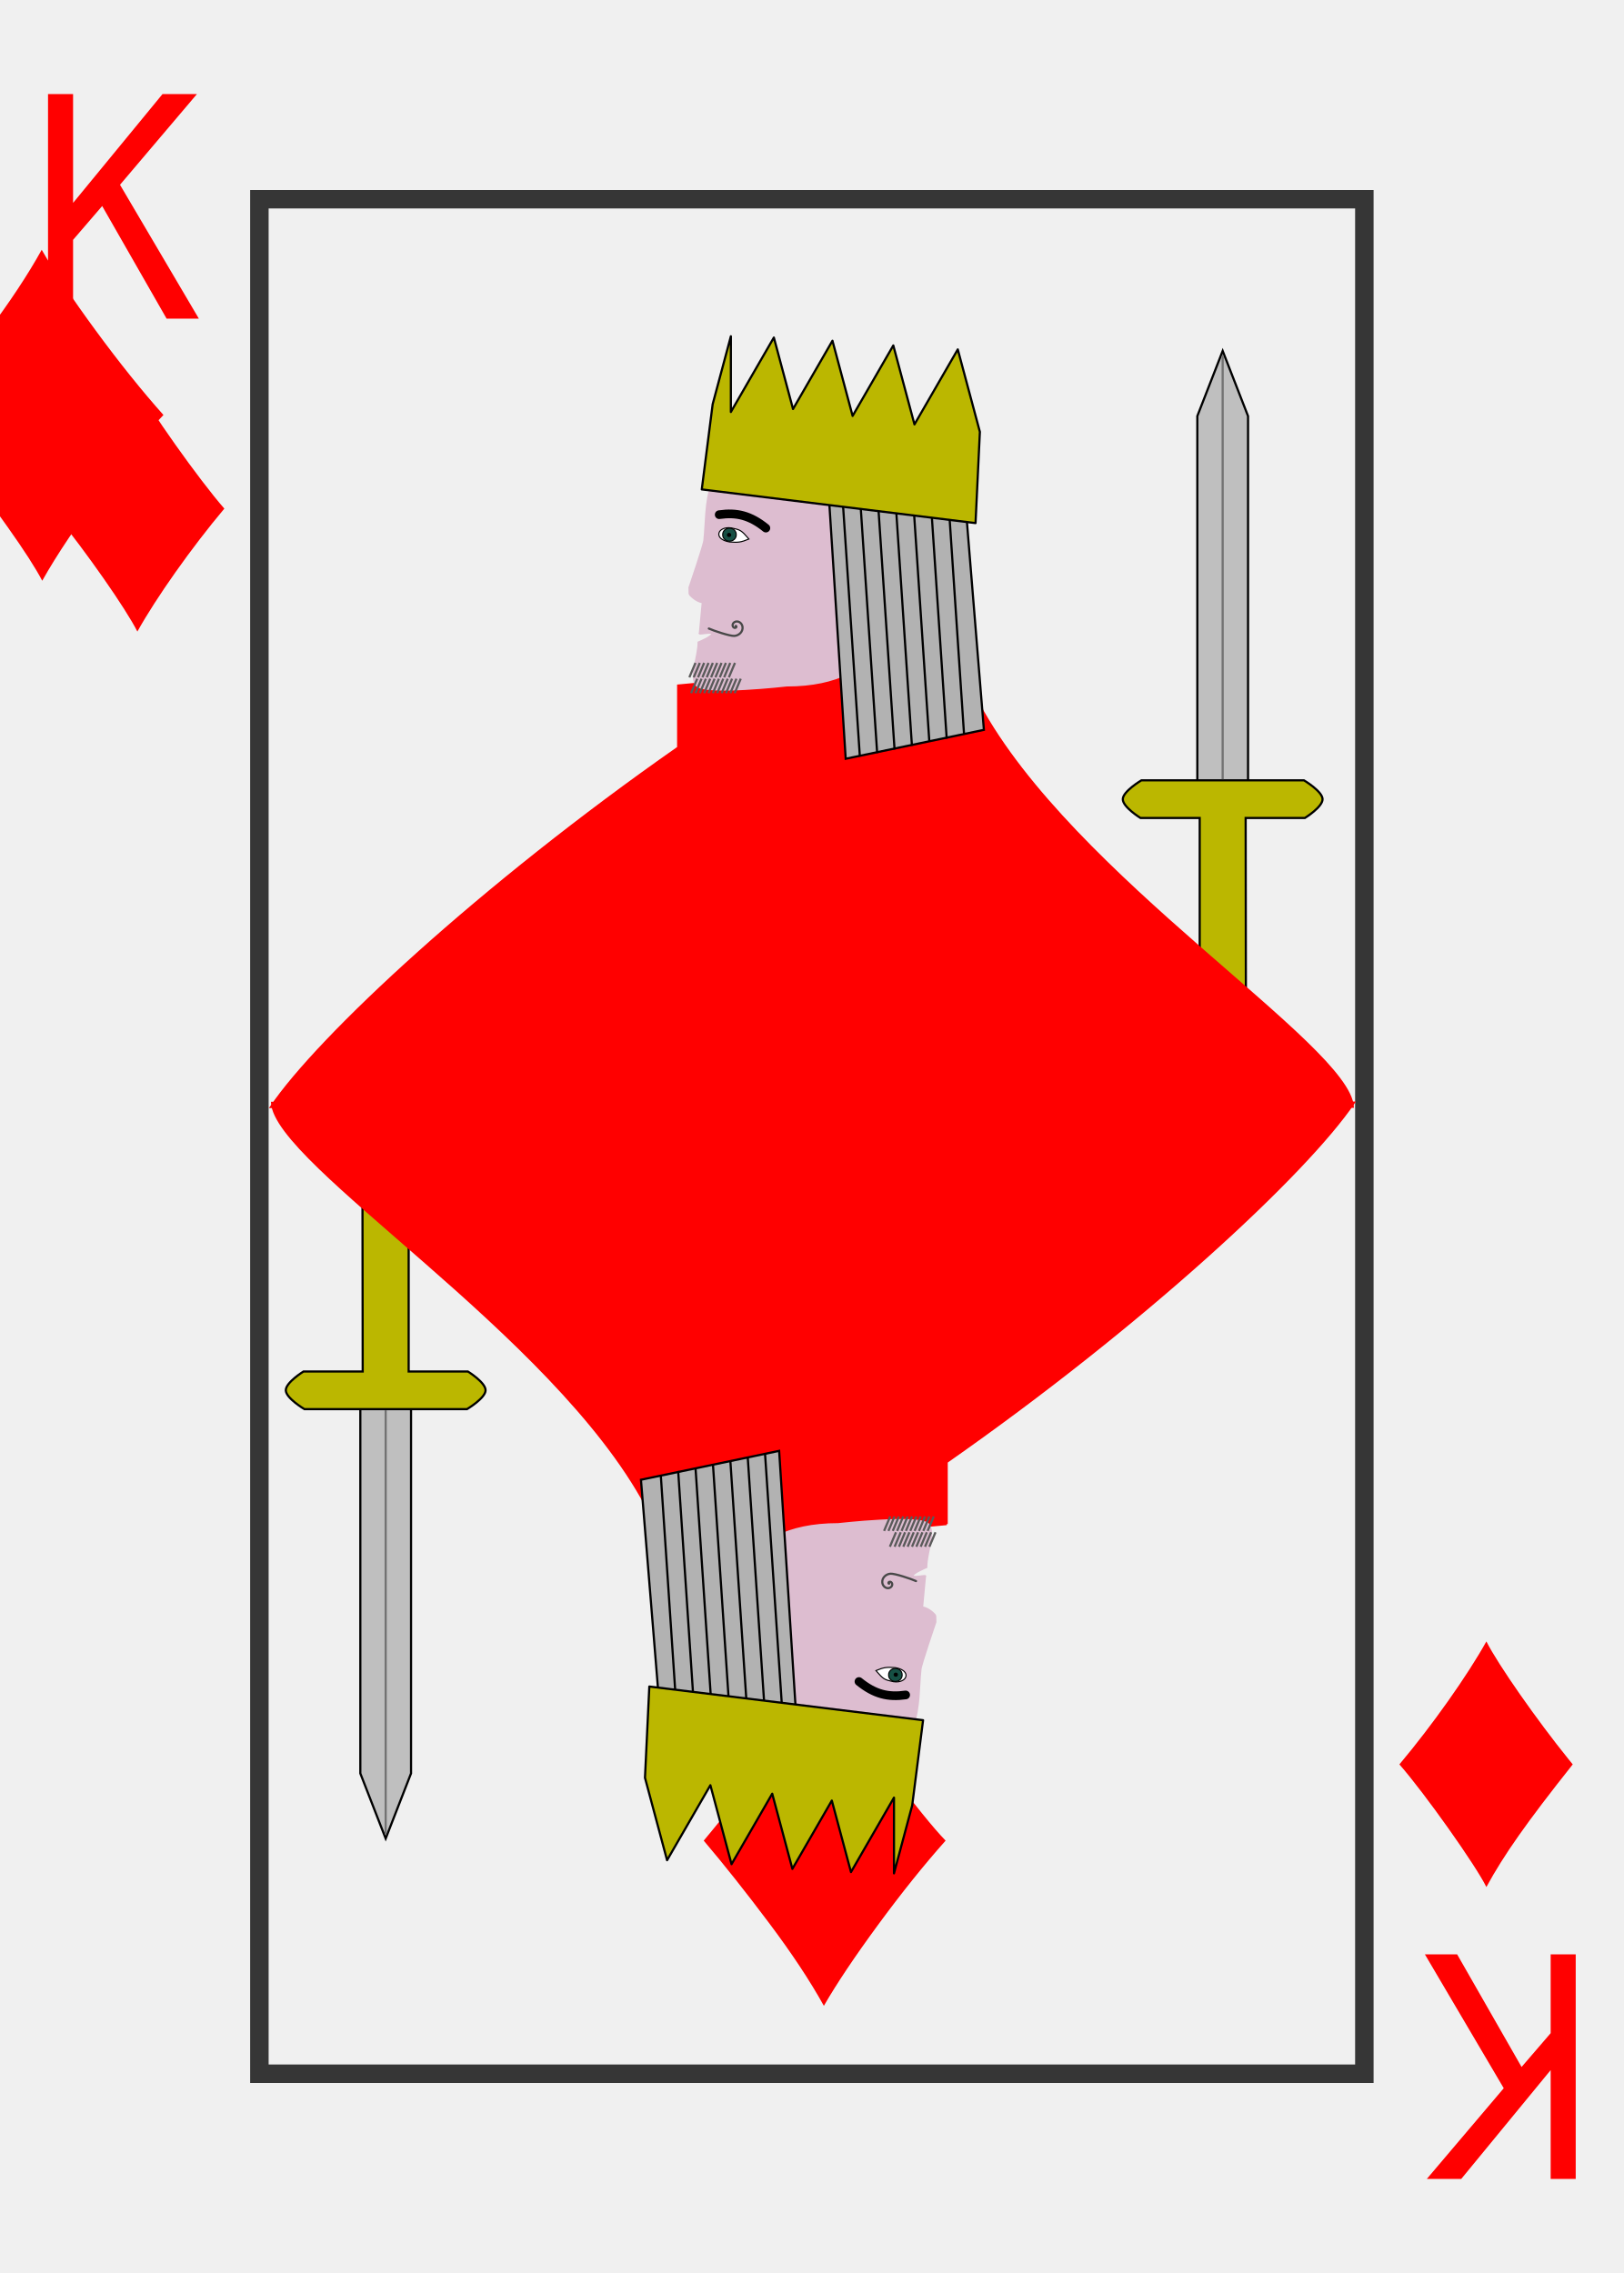
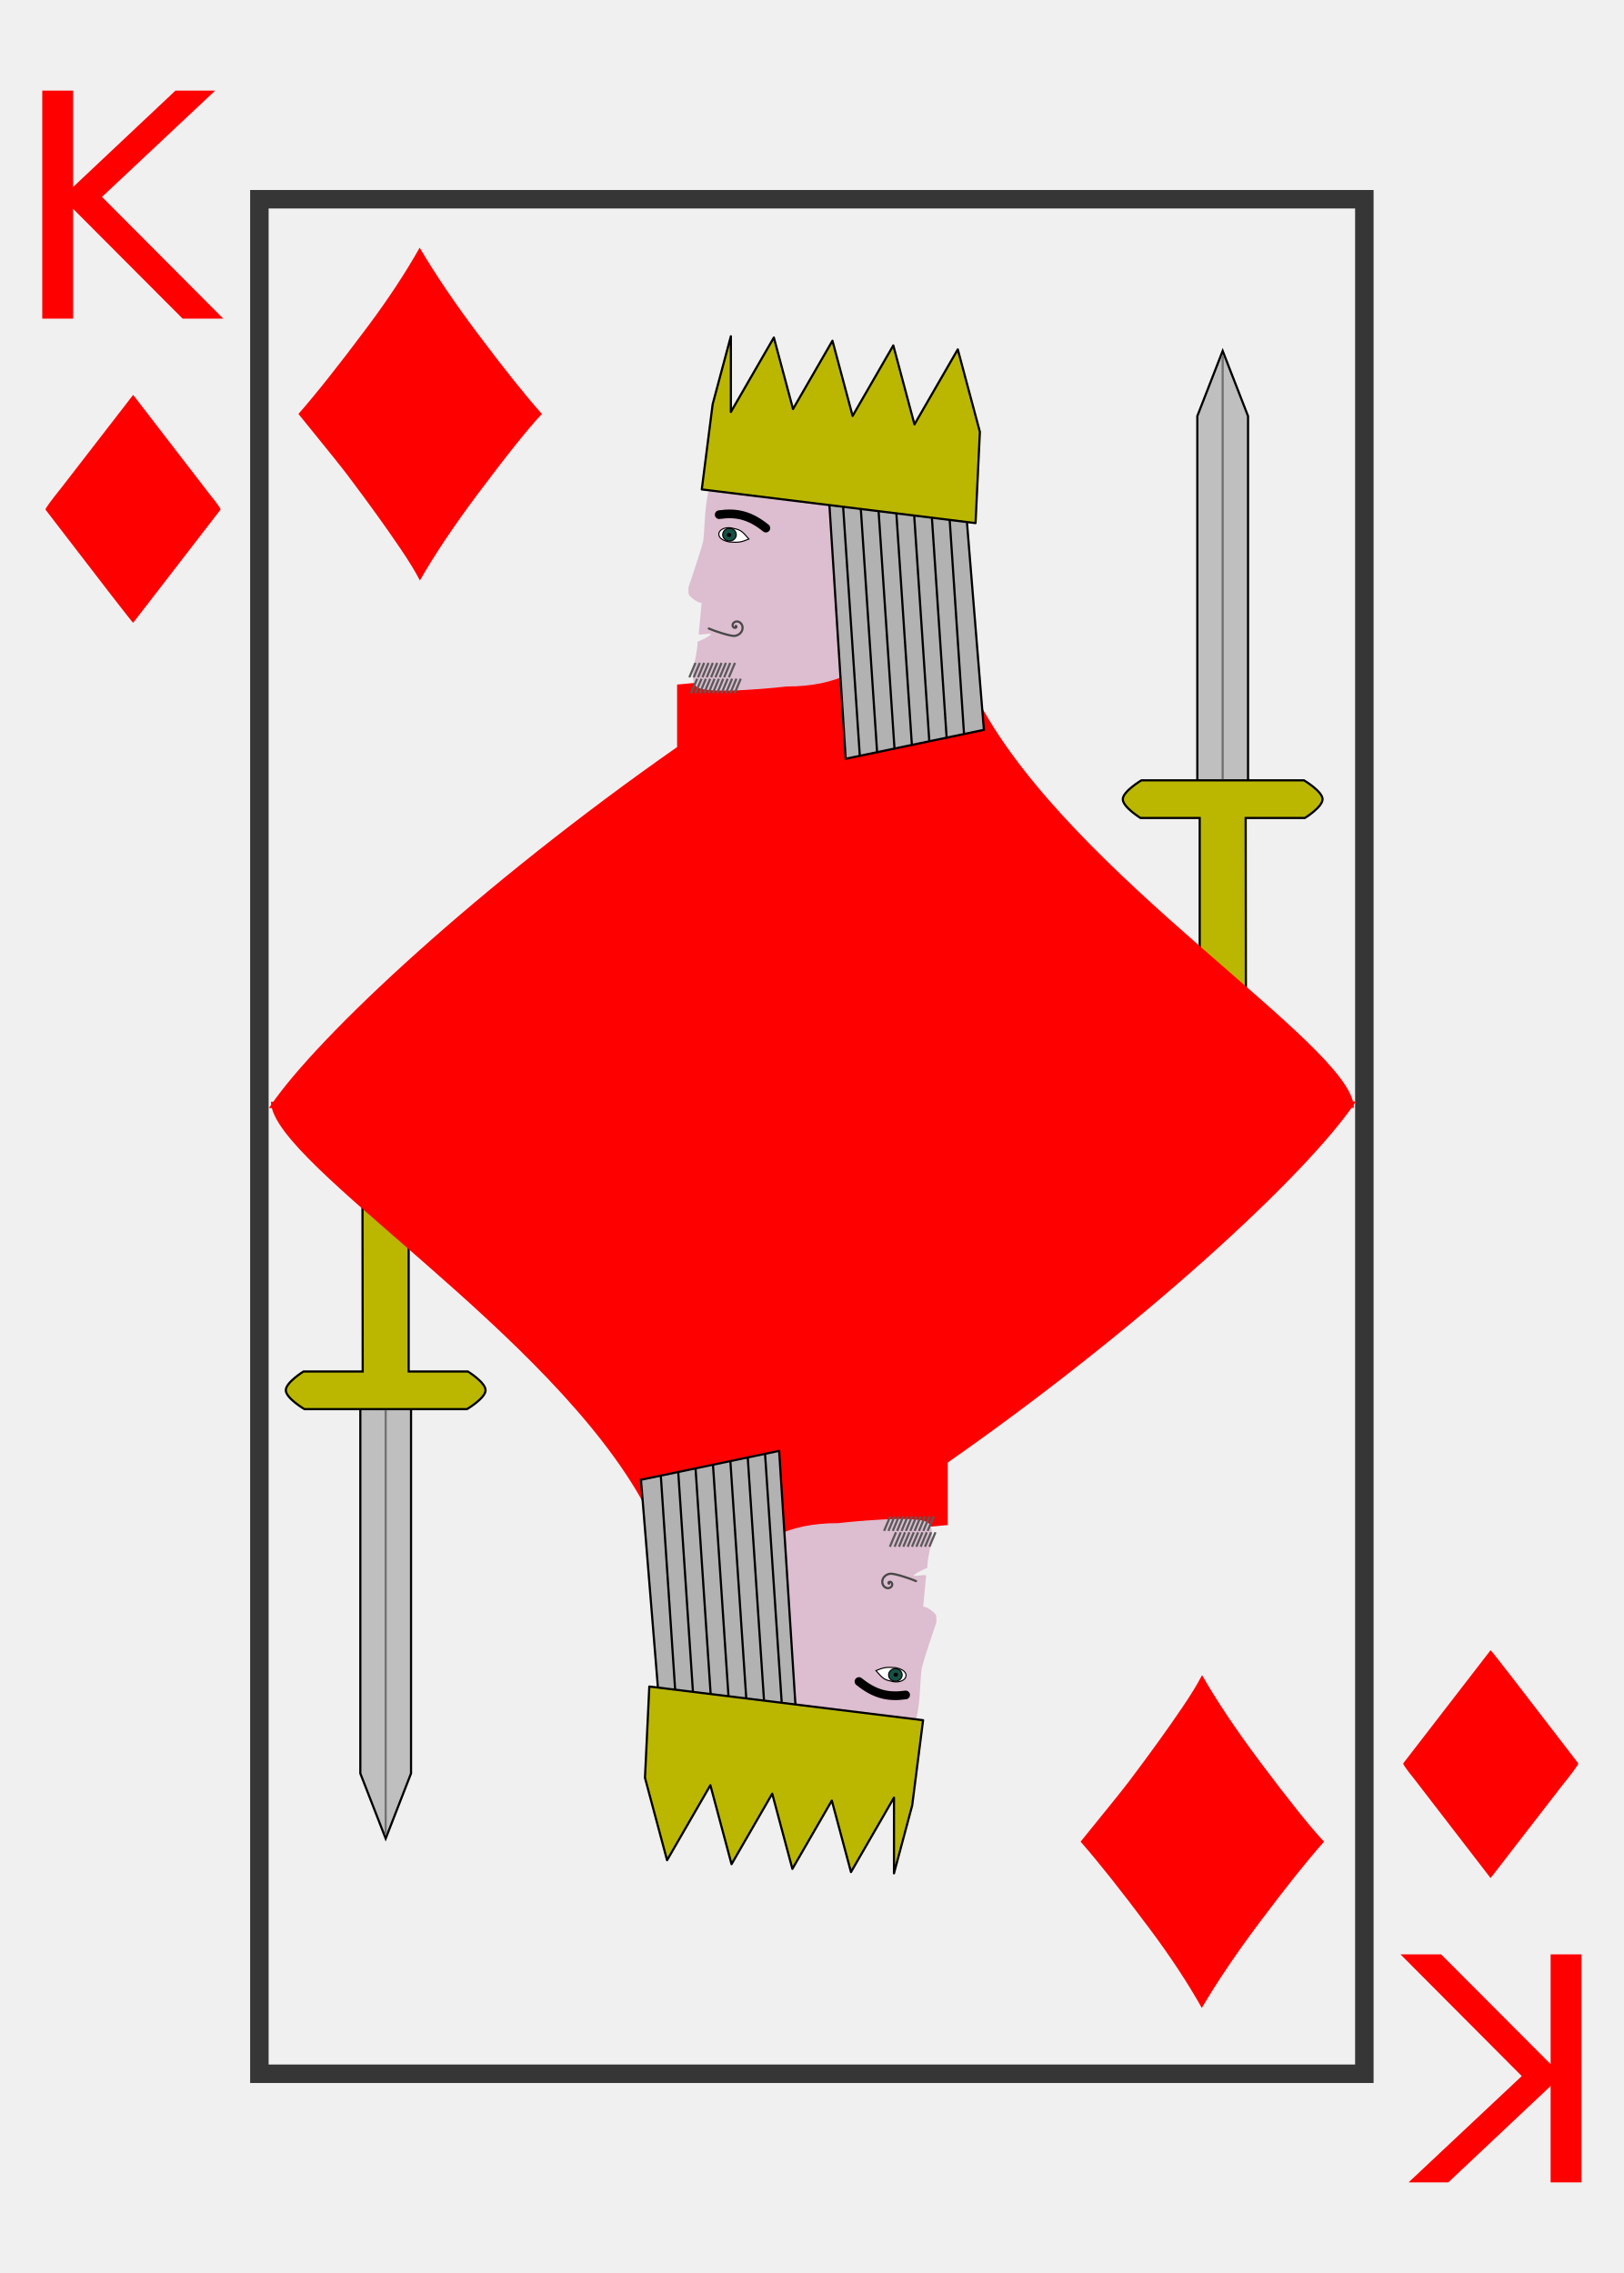
- <svg xmlns="http://www.w3.org/2000/svg" xmlns:xlink="http://www.w3.org/1999/xlink" width="747.347" height="1046.286" version="1.0">
-   <g transform="translate(2.245 -.648)">
-     <g id="a" stroke="#000" stroke-width=".449">
-       <path d="M548.837 369.008V192.181l11.672-30 11.672 30v176.827" style="marker:none" fill="#bfbfbf" overflow="visible" stroke-width=".999" />
-       <path style="marker:none" d="M549.932 377.173h-27.255s-8.183-5.051-8.139-8.658c.044-3.607 8.543-8.66 8.543-8.66h74.856s8.5 5.053 8.543 8.66c.043 3.607-8.14 8.658-8.14 8.658h-27.254l.106 81.524c0 6.439-21.26 6.082-21.26 0v-81.524z" fill="#bbb700" overflow="visible" stroke-width=".999" />
+ <svg xmlns="http://www.w3.org/2000/svg" xmlns:xlink="http://www.w3.org/1999/xlink" width="747.347" height="1046.286" id="svg2" version="1.0">
+   <defs id="defs4">
+     </defs>
+   <g id="layer1" transform="translate(2.244899,-0.6479052)">
+     <path style="display:inline;overflow:visible;visibility:visible;opacity:1;fill:#bfbfbf;fill-opacity:1;fill-rule:nonzero;stroke:#000000;stroke-width:1;stroke-linecap:butt;stroke-linejoin:miter;stroke-miterlimit:4;stroke-dasharray:none;stroke-dashoffset:0;stroke-opacity:1;marker:none;marker-start:none;marker-mid:none;marker-end:none;enable-background:accumulate" d="M 548.837,369.008 V 192.181 l 11.672,-30 11.672,30 v 176.827" id="path3994" />
+     <path d="m 549.932,377.173 -27.254,-5e-5 c 0,0 -8.183,-5.052 -8.139,-8.659 0.044,-3.607 8.543,-8.659 8.543,-8.659 l 37.428,-4e-5 37.428,4e-5 c 0,0 8.5,5.052 8.543,8.659 0.044,3.607 -8.139,8.659 -8.139,8.659 l -27.254,5e-5 0.106,81.524 c 0,6.438 -21.261,6.082 -21.261,0 z" style="display:inline;overflow:visible;visibility:visible;fill:#bbb700;fill-opacity:1;fill-rule:nonzero;stroke:#000000;stroke-width:1;stroke-linecap:butt;stroke-linejoin:miter;stroke-miterlimit:4;stroke-dasharray:none;stroke-dashoffset:0;stroke-opacity:1;marker:none;marker-start:none;marker-mid:none;marker-end:none;enable-background:accumulate" id="path4168" />
+     <path id="path872" d="m 186.944,640.127 v 176.827 l -11.672,30 -11.672,-30 V 640.127" style="display:inline;overflow:visible;visibility:visible;opacity:1;fill:#bfbfbf;fill-opacity:1;fill-rule:nonzero;stroke:#000000;stroke-width:1;stroke-linecap:butt;stroke-linejoin:miter;stroke-miterlimit:4;stroke-dasharray:none;stroke-dashoffset:0;stroke-opacity:1;marker:none;marker-start:none;marker-mid:none;marker-end:none;enable-background:accumulate" />
+     <path id="path874" style="display:inline;overflow:visible;visibility:visible;fill:#bbb700;fill-opacity:1;fill-rule:nonzero;stroke:#000000;stroke-width:1;stroke-linecap:butt;stroke-linejoin:miter;stroke-miterlimit:4;stroke-dasharray:none;stroke-dashoffset:0;stroke-opacity:1;marker:none;marker-start:none;marker-mid:none;marker-end:none;enable-background:accumulate" d="m 185.849,631.962 27.254,5e-5 c 0,0 8.183,5.052 8.139,8.659 -0.044,3.607 -8.543,8.659 -8.543,8.659 l -37.428,4e-5 -37.428,-4e-5 c 0,0 -8.5,-5.052 -8.543,-8.659 -0.044,-3.607 8.139,-8.659 8.139,-8.659 l 27.254,-5e-5 -0.106,-81.524 c 0,-6.438 21.261,-6.082 21.261,0 z" />
+     <g id="g2775" transform="translate(-2.040797,-11.71427)">
+       <g id="g2797">
+         <g aria-label="K" style="font-style:normal;font-weight:normal;line-height:0%;font-family:Arial;text-align:center;text-anchor:middle;fill:#ff0000;fill-opacity:1;stroke:none;stroke-width:1px;stroke-linecap:butt;stroke-linejoin:miter;stroke-opacity:1" id="text2396">
+           <path d="M 19.245,54.067 H 33.448 V 98.435 L 80.557,54.067 h 18.281 l -52.102,48.938 55.828,56.039 H 83.862 L 33.448,108.489 v 50.555 H 19.245 Z" style="font-style:normal;font-variant:normal;font-weight:normal;font-stretch:normal;font-size:144px;line-height:1.25;font-family:'Arial Narrow';-inkscape-font-specification:'Arial Narrow';text-align:center;text-anchor:middle;fill:#ff0000" id="path1060" />
+         </g>
+         <g aria-label="♦" style="font-style:normal;font-weight:normal;line-height:0%;font-family:Arial;text-align:center;text-anchor:middle;fill:#ff0000;fill-opacity:1;stroke:none;stroke-width:1px;stroke-linecap:butt;stroke-linejoin:miter;stroke-opacity:1" id="text2702">
+           <path d="m 61.081,194.138 35.367,45.914 q 4.852,5.977 4.852,6.891 l -40.219,52.102 q -0.844,-0.562 -40.359,-52.102 0,-0.984 7.805,-10.688 z" style="font-style:normal;font-variant:normal;font-weight:normal;font-stretch:normal;font-size:144px;line-height:1.25;font-family:'Arial Narrow';-inkscape-font-specification:'Arial Narrow';text-align:center;text-anchor:middle;fill:#ff0000" id="path1063" />
+         </g>
+         <g aria-label="K" transform="scale(-1)" style="font-style:normal;font-weight:normal;line-height:0%;font-family:Arial;text-align:center;text-anchor:middle;fill:#ff0000;fill-opacity:1;stroke:none;stroke-width:1px;stroke-linecap:butt;stroke-linejoin:miter;stroke-opacity:1" id="text880">
+           <path d="m -727.694,-1016.942 h 14.203 v 44.367 l 47.109,-44.367 h 18.281 l -52.102,48.938 55.828,56.039 h -18.703 l -50.414,-50.555 v 50.555 h -14.203 z" style="font-style:normal;font-variant:normal;font-weight:normal;font-stretch:normal;font-size:144px;line-height:1.25;font-family:'Arial Narrow';-inkscape-font-specification:'Arial Narrow';text-align:center;text-anchor:middle;fill:#ff0000" id="path1057" />
+         </g>
+         <g aria-label="♦" transform="scale(-1)" style="font-style:normal;font-weight:normal;line-height:0%;font-family:Arial;text-align:center;text-anchor:middle;fill:#ff0000;fill-opacity:1;stroke:none;stroke-width:1px;stroke-linecap:butt;stroke-linejoin:miter;stroke-opacity:1" id="text884">
+           <path d="m -685.858,-876.872 35.367,45.914 q 4.852,5.977 4.852,6.891 l -40.219,52.102 q -0.844,-0.562 -40.359,-52.102 0,-0.984 7.805,-10.688 z" style="font-style:normal;font-variant:normal;font-weight:normal;font-stretch:normal;font-size:144px;line-height:1.25;font-family:'Arial Narrow';-inkscape-font-specification:'Arial Narrow';text-align:center;text-anchor:middle;fill:#ff0000" id="path1054" />
+         </g>
+       </g>
+       <path style="opacity:0.775;fill:none;fill-opacity:1;stroke:#000000;stroke-width:8.5;stroke-linecap:square;stroke-linejoin:miter;stroke-miterlimit:4;stroke-dasharray:none;stroke-opacity:1" d="M 119.184,104.076 H 627.755 V 966.934 H 119.184 Z" id="rect3077" />
    </g>
-     <use xlink:href="#a" transform="rotate(180 367.89 504.568)" width="747.347" height="1046.286" />
-     <g transform="translate(-2.04 -11.714)">
-       <g id="b" font-size="144" font-weight="400" text-anchor="middle" fill="red" font-family="Arial">
-         <text style="text-align:center" x="49.594" y="158.362" transform="translate(2.768 .682)">
-           <tspan style="text-align:center;-inkscape-font-specification:Arial Narrow" x="49.594" y="158.362" font-family="Arial Narrow">K</tspan>
-         </text>
-         <text y="298.362" x="58.312" style="text-align:center" transform="translate(2.768 .682)">
-           <tspan y="298.362" x="58.312" style="text-align:center;-inkscape-font-specification:Arial Narrow" font-family="Arial Narrow">♦</tspan>
-         </text>
-       </g>
-       <use xlink:href="#b" transform="rotate(180 373.47 535.505)" width="747.347" height="1046.286" />
+     <g aria-label="♦" style="font-style:normal;font-weight:normal;line-height:0%;font-family:Arial;text-align:center;text-anchor:middle;fill:#ff0000;fill-opacity:1;stroke:none;stroke-width:1px;stroke-linecap:butt;stroke-linejoin:miter;stroke-opacity:1" id="text2941">
+       <path d="m 190.9,114.656 q 10.864,18.433 26.733,39.551 18.311,24.414 29.541,36.987 -9.033,9.521 -29.541,36.865 -16.602,22.217 -26.611,39.795 -3.296,-6.348 -9.033,-14.771 -9.888,-14.648 -24.536,-34.058 -3.174,-4.272 -22.339,-27.832 12.329,-14.038 31.738,-40.039 14.404,-19.287 24.048,-36.499 z" style="font-size:250px;line-height:1.25" id="path1050" />
    </g>
-     <path opacity=".775" fill="none" stroke="#000" stroke-width="8.5" stroke-linecap="square" d="M117.143 92.362h508.571v862.857h-508.57z" />
-     <text xml:space="preserve" style="text-align:center" x="191.022" y="264.925" id="c" font-size="250" font-style="normal" font-weight="400" text-anchor="middle" fill="red" fill-opacity="1" stroke="none" stroke-width="1" stroke-linecap="butt" stroke-linejoin="miter" stroke-opacity="1" font-family="Arial">
-       <tspan x="191.022" y="264.925">♦</tspan>
-     </text>
-     <use xlink:href="#c" transform="matrix(1 0 0 -1 360 1039.581)" width="747.347" height="1046.286" />
-     <path id="C" d="M309.898 316.22l128.929-12.144c10.025 2.078 4.974 12.383 9.393 20.61 42.926 79.899 170.341 156.818 172.173 185.413l-497.924.12c21.99-32.479 96.677-101.978 187.429-165.428v-28.572z" style="marker:none" fill="red" fill-opacity="1" fill-rule="nonzero" stroke="red" stroke-width="1" stroke-linecap="butt" stroke-linejoin="miter" marker-start="none" marker-mid="none" marker-end="none" stroke-miterlimit="4" stroke-dasharray="none" stroke-dashoffset="0" stroke-opacity="1" visibility="visible" display="inline" overflow="visible" />
-     <g id="D">
-       <path transform="translate(-2.245 .648)" d="M327.647 222.358c-3.008 9.275-2.57 18.312-3.423 26.247 0 1.795-6.86 21.85-6.86 21.85l.058 2.843c-.045.334 2.968 3.57 6.048 3.905l-1.324 14.2c-1.111.767 5.786-.963 5.786.3 0 1.421-6.386 4.035-6.386 4.035 0 6.756-4.345 16.27-.788 19.827 4.168 4.169 41.296-.065 41.296-.065 47.992 0 48.571-35 48.571-35 0-40.41-2.582-66.014-2.582-66.014-2.482-.014-18.086-2.82-34.972-1.11-18.548 1.88-29.644 4.2-45.424 8.982z" style="marker:none" fill="#ddbdd0" stroke="#ddbdd0" overflow="visible" />
-       <path transform="translate(-2.245 .648)" d="M380.228 208.806l9.02 140.456 63.602-13.301-9.3-113.985-63.322-13.17z" style="marker:none" fill="#b2b2b2" stroke="#000" overflow="visible" />
-       <path d="M328.773 237.556c8.089-1.161 14.275.35 21.486 6.18" style="marker:none" fill="none" fill-opacity=".703" stroke="#000" stroke-width="4" stroke-linecap="round" stroke-linejoin="round" overflow="visible" />
-       <path id="d" d="M384.452 213.54l9.028 134.841" style="marker:none" opacity="1" fill="none" fill-opacity=".703" fill-rule="nonzero" stroke="#000" stroke-width="1" stroke-linecap="butt" stroke-linejoin="miter" marker-start="none" marker-mid="none" marker-end="none" stroke-miterlimit="4" stroke-dasharray="none" stroke-dashoffset="0" stroke-opacity="1" visibility="visible" display="inline" overflow="visible" />
-       <use transform="translate(8 -1.071)" height="1046.286" width="747.347" id="e" xlink:href="#d" y="0" x="0" />
-       <use transform="translate(8 -1.69)" height="1046.286" width="747.347" id="f" xlink:href="#e" y="0" x="0" />
-       <use height="1046.286" width="747.347" transform="translate(8 -1.687)" id="g" xlink:href="#f" y="0" x="0" />
-       <use transform="translate(8 -2.051)" height="1046.286" width="747.347" id="h" xlink:href="#g" y="0" x="0" />
-       <use height="1046.286" width="747.347" transform="translate(8 -1.248)" id="i" xlink:href="#h" y="0" x="0" />
-       <use transform="translate(8 -1.823)" height="1046.286" width="747.347" xlink:href="#i" />
-       <path d="M334.325 243.643c4.212.888 4.64 1.05 8.125 5.126-3.668 1.537-5.011 1.66-8.872 1.36-7.821-1.3-5.569-7.368.747-6.486z" style="marker:none" fill="#fff" stroke="#000" stroke-width=".5" overflow="visible" />
-       <path transform="matrix(4.1172 0 0 4.18751 -1049.104 -783.594)" d="M336.57 246.055a.758.694 0 11-1.515 0 .758.694 0 111.515 0z" fill="#165044" stroke="#000" stroke-width=".12" stroke-linecap="round" stroke-linejoin="round" />
-       <path d="M334.073 246.893a.758.694 0 11-1.515 0 .758.694 0 111.515 0z" stroke="#000" stroke-width=".5" stroke-linecap="round" stroke-linejoin="round" />
-       <path style="marker:none" d="M317.853 305.782l-2.812 6.652" id="j" opacity="1" fill="none" fill-opacity=".703" fill-rule="nonzero" stroke="#5a5a5a" stroke-width="1" stroke-linecap="butt" stroke-linejoin="miter" marker-start="none" marker-mid="none" marker-end="none" stroke-miterlimit="4" stroke-dasharray="none" stroke-dashoffset="0" stroke-opacity="1" visibility="visible" display="inline" overflow="visible" />
-       <use x="0" y="0" xlink:href="#j" id="k" transform="translate(2)" width="747.347" height="1046.286" />
-       <use x="0" y="0" xlink:href="#k" id="l" transform="translate(2)" width="747.347" height="1046.286" />
-       <use x="0" y="0" xlink:href="#l" id="m" transform="translate(2)" width="747.347" height="1046.286" />
-       <use x="0" y="0" xlink:href="#m" id="n" transform="translate(2)" width="747.347" height="1046.286" />
-       <use x="0" y="0" xlink:href="#n" id="o" transform="translate(2)" width="747.347" height="1046.286" />
-       <use x="0" y="0" xlink:href="#o" id="p" transform="translate(2)" width="747.347" height="1046.286" />
-       <use x="0" y="0" xlink:href="#p" id="q" transform="translate(2)" width="747.347" height="1046.286" />
-       <use x="0" y="0" xlink:href="#q" id="r" transform="translate(2)" width="747.347" height="1046.286" />
-       <use xlink:href="#r" transform="translate(2.179)" width="747.347" height="1046.286" />
-       <use x="0" y="0" xlink:href="#j" id="s" transform="translate(.804 7.286)" width="747.347" height="1046.286" />
-       <use x="0" y="0" xlink:href="#s" id="t" transform="translate(2)" width="747.347" height="1046.286" />
-       <use x="0" y="0" xlink:href="#t" id="u" transform="translate(2)" width="747.347" height="1046.286" />
-       <use x="0" y="0" xlink:href="#u" id="v" transform="translate(2)" width="747.347" height="1046.286" />
-       <use x="0" y="0" xlink:href="#v" id="w" transform="translate(2)" width="747.347" height="1046.286" />
-       <use x="0" y="0" xlink:href="#w" id="x" transform="translate(2)" width="747.347" height="1046.286" />
-       <use x="0" y="0" xlink:href="#x" id="y" transform="translate(2)" width="747.347" height="1046.286" />
-       <use x="0" y="0" xlink:href="#y" id="z" transform="translate(2.045)" width="747.347" height="1046.286" />
-       <use x="0" y="0" xlink:href="#z" id="A" transform="translate(2)" width="747.347" height="1046.286" />
-       <use x="0" y="0" xlink:href="#A" id="B" transform="translate(2)" width="747.347" height="1046.286" />
-       <use xlink:href="#B" transform="translate(2)" width="747.347" height="1046.286" />
-       <path transform="translate(.077 -2.03)" d="M336.263 290.828c.12-.095.278.034.327.144.138.313-.15.626-.436.708-.607.173-1.149-.363-1.259-.924-.197-1.012.685-1.863 1.631-1.993 1.533-.212 2.78 1.126 2.923 2.573.213 2.18-1.695 3.915-3.768 4.057-2.015.138-9.426-2.337-11.752-3.393" fill="none" fill-rule="evenodd" stroke="#484848" stroke-linecap="round" />
-       <path style="marker:none" d="M323 225.286l126 15.5 2-42-10.17-37.955-19.935 34.528-9.739-36.347-18.73 32.442-9.274-34.61-18.153 31.44-8.82-32.912-19.788 34.274v-34.86l-8.379 31.27-5.012 39.23z" transform="translate(-2.245 .648)" fill="#bbb700" stroke="#000" stroke-linejoin="round" overflow="visible" />
-     </g>
-     <use xlink:href="#C" transform="rotate(180 371.684 509.203)" width="747.347" height="1046.286" />
-     <use xlink:href="#D" transform="rotate(180 371.684 509.203)" width="747.347" height="1046.286" />
-     <path style="marker:none" d="M560.005 164.8v194.567h1V164.8l-.5-1.242-.5 1.242z" id="E" opacity="1" fill="#727272" fill-opacity="1" fill-rule="nonzero" stroke="none" stroke-width="1" stroke-linecap="butt" stroke-linejoin="miter" stroke-miterlimit="4" stroke-dasharray="none" stroke-dashoffset="0" stroke-opacity="1" visibility="visible" display="inline" overflow="visible" />
-     <use xlink:href="#E" transform="rotate(180 367.888 504.573)" width="747.347" height="1046.286" />
+     <use x="0" y="0" xlink:href="#text2941" id="use3017" transform="matrix(1,0,0,-1,360,1039.581)" width="747.347" height="1046.286" />
+     <path id="path3918" d="M 309.898,316.219 L 438.827,304.076 C 448.852,306.154 443.801,316.459 448.22,324.685 C 491.146,404.585 618.561,481.504 620.393,510.099 L 122.469,510.219 C 144.46,477.74 219.146,408.241 309.898,344.791 L 309.898,316.219 z" style="fill:#ff0000;fill-opacity:1;fill-rule:nonzero;stroke:#ff0000;stroke-width:1;stroke-linecap:butt;stroke-linejoin:miter;marker:none;marker-start:none;marker-mid:none;marker-end:none;stroke-miterlimit:4;stroke-dasharray:none;stroke-dashoffset:0;stroke-opacity:1;visibility:visible;display:inline;overflow:visible;enable-background:accumulate" />
+     <path style="display:inline;overflow:visible;visibility:visible;opacity:1;fill:#ddbdd0;fill-opacity:1;fill-rule:nonzero;stroke:#ddbdd0;stroke-width:1;stroke-linecap:butt;stroke-linejoin:miter;stroke-miterlimit:4;stroke-dasharray:none;stroke-dashoffset:0;stroke-opacity:1;marker:none;marker-start:none;marker-mid:none;marker-end:none;enable-background:accumulate" d="m 325.402,223.006 c -3.008,9.274 -2.569,18.312 -3.422,26.247 0,1.795 -6.861,21.85 -6.861,21.85 l 0.058,2.843 c -0.044,0.334 2.968,3.571 6.049,3.905 l -1.324,14.201 c -1.112,0.767 5.786,-0.963 5.786,0.3 0,1.421 -6.386,4.035 -6.386,4.035 0,6.756 -4.345,16.27 -0.788,19.827 4.169,4.169 41.296,-0.065 41.296,-0.065 47.993,0 48.571,-35 48.571,-35 0,-40.409 -2.582,-66.014 -2.582,-66.014 -2.482,-0.014 -18.085,-2.821 -34.972,-1.109 -18.548,1.88 -29.644,4.199 -45.424,8.982 z" id="path3867" />
+     <path style="display:inline;overflow:visible;visibility:visible;opacity:1;fill:#b2b2b2;fill-opacity:1;fill-rule:nonzero;stroke:#000000;stroke-width:1;stroke-linecap:butt;stroke-linejoin:miter;stroke-miterlimit:4;stroke-dasharray:none;stroke-dashoffset:0;stroke-opacity:1;marker:none;marker-start:none;marker-mid:none;marker-end:none;enable-background:accumulate" d="m 377.983,209.454 9.021,140.456 63.601,-13.302 -9.3,-113.985 z" id="path3871" />
+     <path style="display:inline;overflow:visible;visibility:visible;opacity:1;fill:none;fill-opacity:0.703;fill-rule:nonzero;stroke:#000000;stroke-width:4;stroke-linecap:round;stroke-linejoin:round;stroke-miterlimit:4;stroke-dasharray:none;stroke-dashoffset:0;stroke-opacity:1;marker:none;marker-start:none;marker-mid:none;marker-end:none;enable-background:accumulate" d="m 328.773,237.556 c 8.089,-1.161 14.275,0.349 21.486,6.18" id="path3875" />
+     <path style="display:inline;overflow:visible;visibility:visible;opacity:1;fill:none;fill-opacity:0.703;fill-rule:nonzero;stroke:#000000;stroke-width:1;stroke-linecap:butt;stroke-linejoin:miter;stroke-miterlimit:4;stroke-dasharray:none;stroke-dashoffset:0;stroke-opacity:1;marker:none;marker-start:none;marker-mid:none;marker-end:none;enable-background:accumulate" d="m 384.452,213.541 9.029,134.841" id="path3902" />
+     <use x="0" y="0" xlink:href="#path3902" id="use3904" width="747.347" height="1046.286" transform="translate(8.000005,-1.071428)" />
+     <use x="0" y="0" xlink:href="#use3904" id="use3906" width="747.347" height="1046.286" transform="translate(8.000005,-1.690146)" />
+     <use x="0" y="0" xlink:href="#use3906" id="use3908" transform="translate(8.000005,-1.687052)" width="747.347" height="1046.286" />
+     <use x="0" y="0" xlink:href="#use3908" id="use3910" width="747.347" height="1046.286" transform="translate(8.000005,-2.051373)" />
+     <use x="0" y="0" xlink:href="#use3910" id="use3912" transform="translate(8.000005,-1.248205)" width="747.347" height="1046.286" />
+     <use x="0" y="0" xlink:href="#use3912" id="use3914" width="747.347" height="1046.286" transform="translate(8.000005,-1.823223)" />
+     <path style="display:inline;overflow:visible;visibility:visible;opacity:1;fill:#ffffff;fill-opacity:1;fill-rule:nonzero;stroke:#000000;stroke-width:0.5;stroke-linecap:butt;stroke-linejoin:miter;stroke-miterlimit:4;stroke-dasharray:none;stroke-dashoffset:0;stroke-opacity:1;marker:none;marker-start:none;marker-mid:none;marker-end:none;enable-background:accumulate" d="m 334.325,243.643 c 4.212,0.888 4.64,1.051 8.125,5.126 -3.668,1.537 -5.011,1.661 -8.872,1.361 -7.821,-1.3 -5.568,-7.368 0.748,-6.487 z" id="path3877" />
+     <path style="opacity:1;fill:#165044;fill-opacity:1;stroke:#000000;stroke-width:0.5;stroke-linecap:round;stroke-linejoin:round;stroke-miterlimit:4;stroke-dasharray:none;stroke-opacity:1" d="m 336.624,246.766 a 3.119,2.908 0 0 1 -3.119,2.908 3.119,2.908 0 0 1 -3.119,-2.908 3.119,2.908 0 0 1 3.119,-2.908 3.119,2.908 0 0 1 3.119,2.908 z" id="path3885" />
+     <path style="opacity:1;fill:#000000;fill-opacity:1;stroke:#000000;stroke-width:0.5;stroke-linecap:round;stroke-linejoin:round;stroke-miterlimit:4;stroke-dasharray:none;stroke-opacity:1" d="m 334.073,246.893 a 0.758,0.694 0 0 1 -0.758,0.694 0.758,0.694 0 0 1 -0.758,-0.694 0.758,0.694 0 0 1 0.758,-0.694 0.758,0.694 0 0 1 0.758,0.694 z" id="path3887" />
+     <path id="path4045" d="m 317.853,305.782 -2.812,6.652" style="display:inline;overflow:visible;visibility:visible;opacity:1;fill:none;fill-opacity:0.703;fill-rule:nonzero;stroke:#5a5a5a;stroke-width:1;stroke-linecap:butt;stroke-linejoin:miter;stroke-miterlimit:4;stroke-dasharray:none;stroke-dashoffset:0;stroke-opacity:1;marker:none;marker-start:none;marker-mid:none;marker-end:none;enable-background:accumulate" />
+     <use height="1046.286" width="747.347" transform="translate(2)" id="use4061" xlink:href="#path4045" y="0" x="0" />
+     <use height="1046.286" width="747.347" transform="translate(2)" id="use4063" xlink:href="#use4061" y="0" x="0" />
+     <use height="1046.286" width="747.347" transform="translate(2)" id="use4065" xlink:href="#use4063" y="0" x="0" />
+     <use height="1046.286" width="747.347" transform="translate(2)" id="use4067" xlink:href="#use4065" y="0" x="0" />
+     <use height="1046.286" width="747.347" transform="translate(2)" id="use4069" xlink:href="#use4067" y="0" x="0" />
+     <use height="1046.286" width="747.347" transform="translate(2)" id="use4071" xlink:href="#use4069" y="0" x="0" />
+     <use height="1046.286" width="747.347" transform="translate(2)" id="use4073" xlink:href="#use4071" y="0" x="0" />
+     <use height="1046.286" width="747.347" transform="translate(2)" id="use4075" xlink:href="#use4073" y="0" x="0" />
+     <use height="1046.286" width="747.347" transform="translate(2.178571)" id="use4077" xlink:href="#use4075" y="0" x="0" />
+     <use height="1046.286" width="747.347" transform="translate(0.8035714,7.285714)" id="use4121" xlink:href="#path4045" y="0" x="0" />
+     <use height="1046.286" width="747.347" transform="translate(2)" id="use4123" xlink:href="#use4121" y="0" x="0" />
+     <use height="1046.286" width="747.347" transform="translate(2)" id="use4125" xlink:href="#use4123" y="0" x="0" />
+     <use height="1046.286" width="747.347" transform="translate(2)" id="use4127" xlink:href="#use4125" y="0" x="0" />
+     <use height="1046.286" width="747.347" transform="translate(2)" id="use4129" xlink:href="#use4127" y="0" x="0" />
+     <use height="1046.286" width="747.347" transform="translate(2)" id="use4131" xlink:href="#use4129" y="0" x="0" />
+     <use height="1046.286" width="747.347" transform="translate(2)" id="use4133" xlink:href="#use4131" y="0" x="0" />
+     <use height="1046.286" width="747.347" transform="translate(2.044643)" id="use4135" xlink:href="#use4133" y="0" x="0" />
+     <use height="1046.286" width="747.347" transform="translate(2)" id="use4139" xlink:href="#use4135" y="0" x="0" />
+     <use height="1046.286" width="747.347" transform="translate(2)" id="use4141" xlink:href="#use4139" y="0" x="0" />
+     <use height="1046.286" width="747.347" transform="translate(2)" id="use4143" xlink:href="#use4141" y="0" x="0" />
+     <path id="path4157" d="m 336.339,288.797 c 0.12,-0.095 0.278,0.034 0.327,0.144 0.138,0.314 -0.149,0.626 -0.435,0.708 -0.608,0.173 -1.149,-0.362 -1.259,-0.924 -0.198,-1.011 0.685,-1.863 1.631,-1.993 1.533,-0.212 2.78,1.126 2.922,2.574 0.214,2.179 -1.695,3.915 -3.768,4.057 -2.015,0.138 -9.425,-2.337 -11.752,-3.393" style="fill:none;fill-rule:evenodd;stroke:#484848;stroke-width:1px;stroke-linecap:round;stroke-linejoin:miter;stroke-opacity:1" />
+     <path id="path4368" d="m 320.755,225.934 126,15.5 2,-42 -10.17,-37.954 -19.935,34.528 -9.739,-36.347 -18.731,32.442 -9.274,-34.611 -18.153,31.442 -8.819,-32.913 -19.788,34.274 v -34.86 l -8.379,31.271 z" style="display:inline;overflow:visible;visibility:visible;opacity:1;fill:#bbb700;fill-opacity:1;fill-rule:nonzero;stroke:#000000;stroke-width:1;stroke-linecap:butt;stroke-linejoin:round;stroke-miterlimit:4;stroke-dasharray:none;stroke-dashoffset:0;stroke-opacity:1;marker:none;marker-start:none;marker-mid:none;marker-end:none;enable-background:accumulate" />
+     <use x="0" y="0" xlink:href="#path3918" id="use3954" transform="matrix(-1,0,0,-1,743.3673,1018.407)" width="747.347" height="1046.286" />
+     <path id="path888" d="m 417.966,795.4 c 3.008,-9.274 2.569,-18.312 3.422,-26.247 0,-1.795 6.861,-21.85 6.861,-21.85 l -0.058,-2.843 c 0.044,-0.334 -2.968,-3.571 -6.049,-3.905 l 1.324,-14.201 c 1.112,-0.767 -5.786,0.963 -5.786,-0.3 0,-1.421 6.386,-4.035 6.386,-4.035 0,-6.756 4.345,-16.27 0.788,-19.827 -4.169,-4.169 -41.296,0.065 -41.296,0.065 -47.993,0 -48.571,35 -48.571,35 0,40.409 2.582,66.014 2.582,66.014 2.482,0.014 18.085,2.821 34.972,1.109 18.548,-1.88 29.644,-4.199 45.424,-8.982 z" style="display:inline;overflow:visible;visibility:visible;opacity:1;fill:#ddbdd0;fill-opacity:1;fill-rule:nonzero;stroke:#ddbdd0;stroke-width:1;stroke-linecap:butt;stroke-linejoin:miter;stroke-miterlimit:4;stroke-dasharray:none;stroke-dashoffset:0;stroke-opacity:1;marker:none;marker-start:none;marker-mid:none;marker-end:none;enable-background:accumulate" />
+     <path id="path890" d="m 365.385,808.953 -9.021,-140.456 -63.601,13.302 9.3,113.985 z" style="display:inline;overflow:visible;visibility:visible;opacity:1;fill:#b2b2b2;fill-opacity:1;fill-rule:nonzero;stroke:#000000;stroke-width:1;stroke-linecap:butt;stroke-linejoin:miter;stroke-miterlimit:4;stroke-dasharray:none;stroke-dashoffset:0;stroke-opacity:1;marker:none;marker-start:none;marker-mid:none;marker-end:none;enable-background:accumulate" />
+     <path id="path892" d="m 414.594,780.851 c -8.089,1.161 -14.275,-0.349 -21.486,-6.18" style="display:inline;overflow:visible;visibility:visible;opacity:1;fill:none;fill-opacity:0.703;fill-rule:nonzero;stroke:#000000;stroke-width:4;stroke-linecap:round;stroke-linejoin:round;stroke-miterlimit:4;stroke-dasharray:none;stroke-dashoffset:0;stroke-opacity:1;marker:none;marker-start:none;marker-mid:none;marker-end:none;enable-background:accumulate" />
+     <path id="path894" d="M 358.916,804.866 349.887,670.025" style="display:inline;overflow:visible;visibility:visible;opacity:1;fill:none;fill-opacity:0.703;fill-rule:nonzero;stroke:#000000;stroke-width:1;stroke-linecap:butt;stroke-linejoin:miter;stroke-miterlimit:4;stroke-dasharray:none;stroke-dashoffset:0;stroke-opacity:1;marker:none;marker-start:none;marker-mid:none;marker-end:none;enable-background:accumulate" />
+     <use transform="rotate(180,367.6837,509.739)" height="1046.286" width="747.347" id="use896" xlink:href="#path3902" y="0" x="0" />
+     <use transform="rotate(180,367.6837,510.0484)" height="1046.286" width="747.347" id="use898" xlink:href="#use3904" y="0" x="0" />
+     <use height="1046.286" width="747.347" transform="rotate(180,367.6837,510.0468)" id="use900" xlink:href="#use3906" y="0" x="0" />
+     <use transform="rotate(180,367.6837,510.229)" height="1046.286" width="747.347" id="use902" xlink:href="#use3908" y="0" x="0" />
+     <use height="1046.286" width="747.347" transform="rotate(180,367.6837,509.8274)" id="use904" xlink:href="#use3910" y="0" x="0" />
+     <use transform="rotate(180,367.6837,510.1149)" height="1046.286" width="747.347" id="use906" xlink:href="#use3912" y="0" x="0" />
+     <path id="path908" d="m 409.042,774.764 c -4.212,-0.888 -4.64,-1.051 -8.125,-5.126 3.668,-1.537 5.011,-1.661 8.872,-1.361 7.821,1.3 5.568,7.368 -0.748,6.487 z" style="display:inline;overflow:visible;visibility:visible;opacity:1;fill:#ffffff;fill-opacity:1;fill-rule:nonzero;stroke:#000000;stroke-width:0.5;stroke-linecap:butt;stroke-linejoin:miter;stroke-miterlimit:4;stroke-dasharray:none;stroke-dashoffset:0;stroke-opacity:1;marker:none;marker-start:none;marker-mid:none;marker-end:none;enable-background:accumulate" />
+     <path transform="scale(-1)" style="opacity:1;fill:#165044;fill-opacity:1;stroke:#000000;stroke-width:0.5;stroke-linecap:round;stroke-linejoin:round;stroke-miterlimit:4;stroke-dasharray:none;stroke-opacity:1" d="m -406.743,-771.64 a 3.119,2.908 0 0 1 -3.119,2.908 3.119,2.908 0 0 1 -3.119,-2.908 3.119,2.908 0 0 1 3.119,-2.908 3.119,2.908 0 0 1 3.119,2.908 z" id="path910" />
+     <path transform="scale(-1)" style="opacity:1;fill:#000000;fill-opacity:1;stroke:#000000;stroke-width:0.5;stroke-linecap:round;stroke-linejoin:round;stroke-miterlimit:4;stroke-dasharray:none;stroke-opacity:1" d="m -409.295,-771.514 a 0.758,0.694 0 0 1 -0.758,0.694 0.758,0.694 0 0 1 -0.758,-0.694 0.758,0.694 0 0 1 0.758,-0.694 0.758,0.694 0 0 1 0.758,0.694 z" id="path912" />
+     <path style="display:inline;overflow:visible;visibility:visible;opacity:1;fill:none;fill-opacity:0.703;fill-rule:nonzero;stroke:#5a5a5a;stroke-width:1;stroke-linecap:butt;stroke-linejoin:miter;stroke-miterlimit:4;stroke-dasharray:none;stroke-dashoffset:0;stroke-opacity:1;marker:none;marker-start:none;marker-mid:none;marker-end:none;enable-background:accumulate" d="m 425.514,712.625 2.812,-6.652" id="path914" />
+     <use x="0" y="0" xlink:href="#path4045" id="use916" transform="rotate(180,370.6837,509.2033)" width="747.347" height="1046.286" />
+     <use x="0" y="0" xlink:href="#use4061" id="use918" transform="rotate(180,370.6837,509.2033)" width="747.347" height="1046.286" />
+     <use x="0" y="0" xlink:href="#use4063" id="use920" transform="rotate(180,370.6837,509.2033)" width="747.347" height="1046.286" />
+     <use x="0" y="0" xlink:href="#use4065" id="use922" transform="rotate(180,370.6837,509.2033)" width="747.347" height="1046.286" />
+     <use x="0" y="0" xlink:href="#use4067" id="use924" transform="rotate(180,370.6837,509.2033)" width="747.347" height="1046.286" />
+     <use x="0" y="0" xlink:href="#use4069" id="use926" transform="rotate(180,370.6837,509.2033)" width="747.347" height="1046.286" />
+     <use x="0" y="0" xlink:href="#use4071" id="use928" transform="rotate(180,370.6837,509.2033)" width="747.347" height="1046.286" />
+     <use x="0" y="0" xlink:href="#use4073" id="use930" transform="rotate(180,370.6837,509.2033)" width="747.347" height="1046.286" />
+     <use x="0" y="0" xlink:href="#use4075" id="use932" transform="rotate(180,370.5944,509.2033)" width="747.347" height="1046.286" />
+     <use x="0" y="0" xlink:href="#path4045" id="use934" transform="rotate(180,371.2819,505.5604)" width="747.347" height="1046.286" />
+     <use x="0" y="0" xlink:href="#use4121" id="use936" transform="rotate(180,370.6837,509.2033)" width="747.347" height="1046.286" />
+     <use x="0" y="0" xlink:href="#use4123" id="use938" transform="rotate(180,370.6837,509.2033)" width="747.347" height="1046.286" />
+     <use x="0" y="0" xlink:href="#use4125" id="use940" transform="rotate(180,370.6837,509.2033)" width="747.347" height="1046.286" />
+     <use x="0" y="0" xlink:href="#use4127" id="use942" transform="rotate(180,370.6837,509.2033)" width="747.347" height="1046.286" />
+     <use x="0" y="0" xlink:href="#use4129" id="use944" transform="rotate(180,370.6837,509.2033)" width="747.347" height="1046.286" />
+     <use x="0" y="0" xlink:href="#use4131" id="use946" transform="rotate(180,370.6837,509.2033)" width="747.347" height="1046.286" />
+     <use x="0" y="0" xlink:href="#use4133" id="use948" transform="rotate(180,370.6614,509.2033)" width="747.347" height="1046.286" />
+     <use x="0" y="0" xlink:href="#use4135" id="use950" transform="rotate(180,370.6837,509.2033)" width="747.347" height="1046.286" />
+     <use x="0" y="0" xlink:href="#use4139" id="use952" transform="rotate(180,370.6837,509.2033)" width="747.347" height="1046.286" />
+     <use x="0" y="0" xlink:href="#use4141" id="use954" transform="rotate(180,370.6837,509.2033)" width="747.347" height="1046.286" />
+     <path style="fill:none;fill-rule:evenodd;stroke:#484848;stroke-width:1px;stroke-linecap:round;stroke-linejoin:miter;stroke-opacity:1" d="m 407.028,729.609 c -0.12,0.095 -0.278,-0.034 -0.327,-0.144 -0.138,-0.314 0.149,-0.626 0.435,-0.708 0.608,-0.173 1.149,0.362 1.259,0.924 0.198,1.011 -0.685,1.863 -1.631,1.993 -1.533,0.212 -2.78,-1.126 -2.922,-2.574 -0.214,-2.179 1.695,-3.915 3.768,-4.057 2.015,-0.138 9.425,2.337 11.752,3.393" id="path956" />
+     <path style="display:inline;overflow:visible;visibility:visible;opacity:1;fill:#bbb700;fill-opacity:1;fill-rule:nonzero;stroke:#000000;stroke-width:1;stroke-linecap:butt;stroke-linejoin:round;stroke-miterlimit:4;stroke-dasharray:none;stroke-dashoffset:0;stroke-opacity:1;marker:none;marker-start:none;marker-mid:none;marker-end:none;enable-background:accumulate" d="m 422.612,792.473 -126,-15.5 -2,42 10.17,37.954 19.935,-34.528 9.739,36.347 18.731,-32.442 9.274,34.611 18.153,-31.442 8.819,32.913 19.788,-34.274 v 34.86 l 8.379,-31.271 z" id="path958" />
+     <path style="opacity:1;fill:#727272;fill-opacity:1;fill-rule:nonzero;stroke:none;stroke-width:1;stroke-linecap:butt;stroke-linejoin:miter;marker:none;stroke-miterlimit:4;stroke-dasharray:none;stroke-dashoffset:0;stroke-opacity:1;visibility:visible;display:inline;overflow:visible;enable-background:accumulate" d="M 560.005,164.8 L 560.005,359.367 L 561.005,359.367 L 561.005,164.8 L 560.505,163.558 L 560.005,164.8 z" id="path4179" />
+     <use x="0" y="0" xlink:href="#path4179" id="use4188" transform="matrix(-1,0,0,-1,735.7768,1009.146)" width="747.347" height="1046.286" />
  </g>
</svg>
